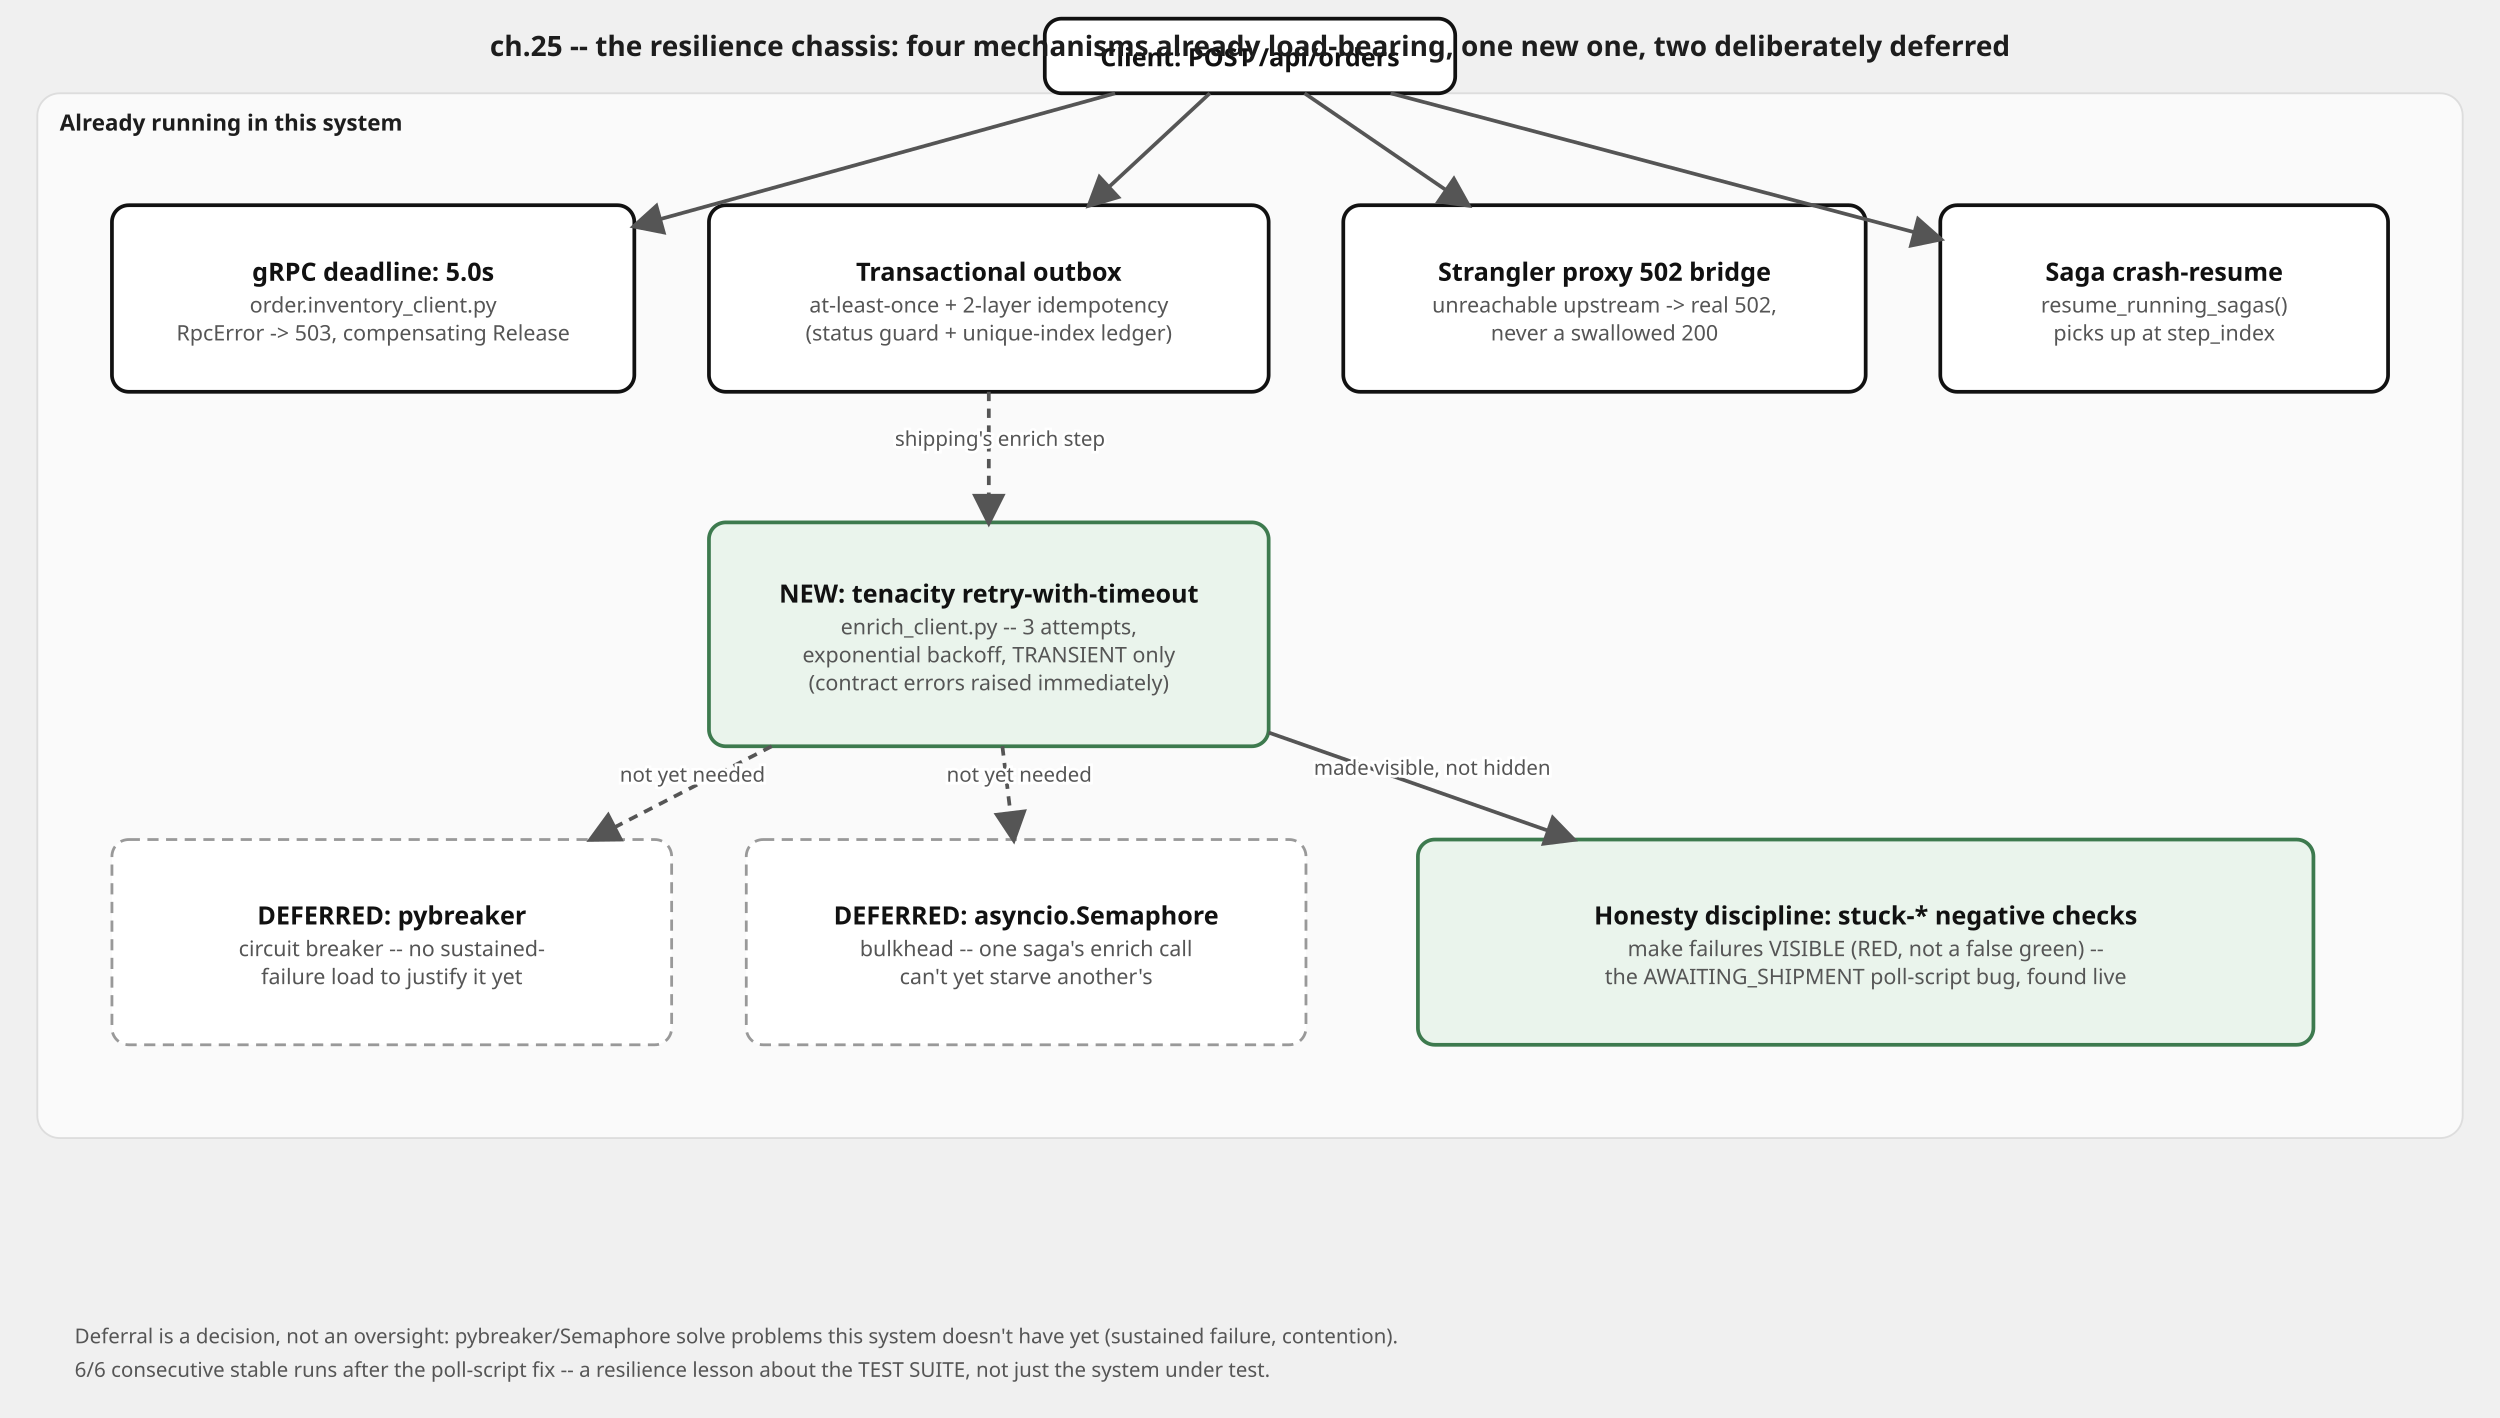
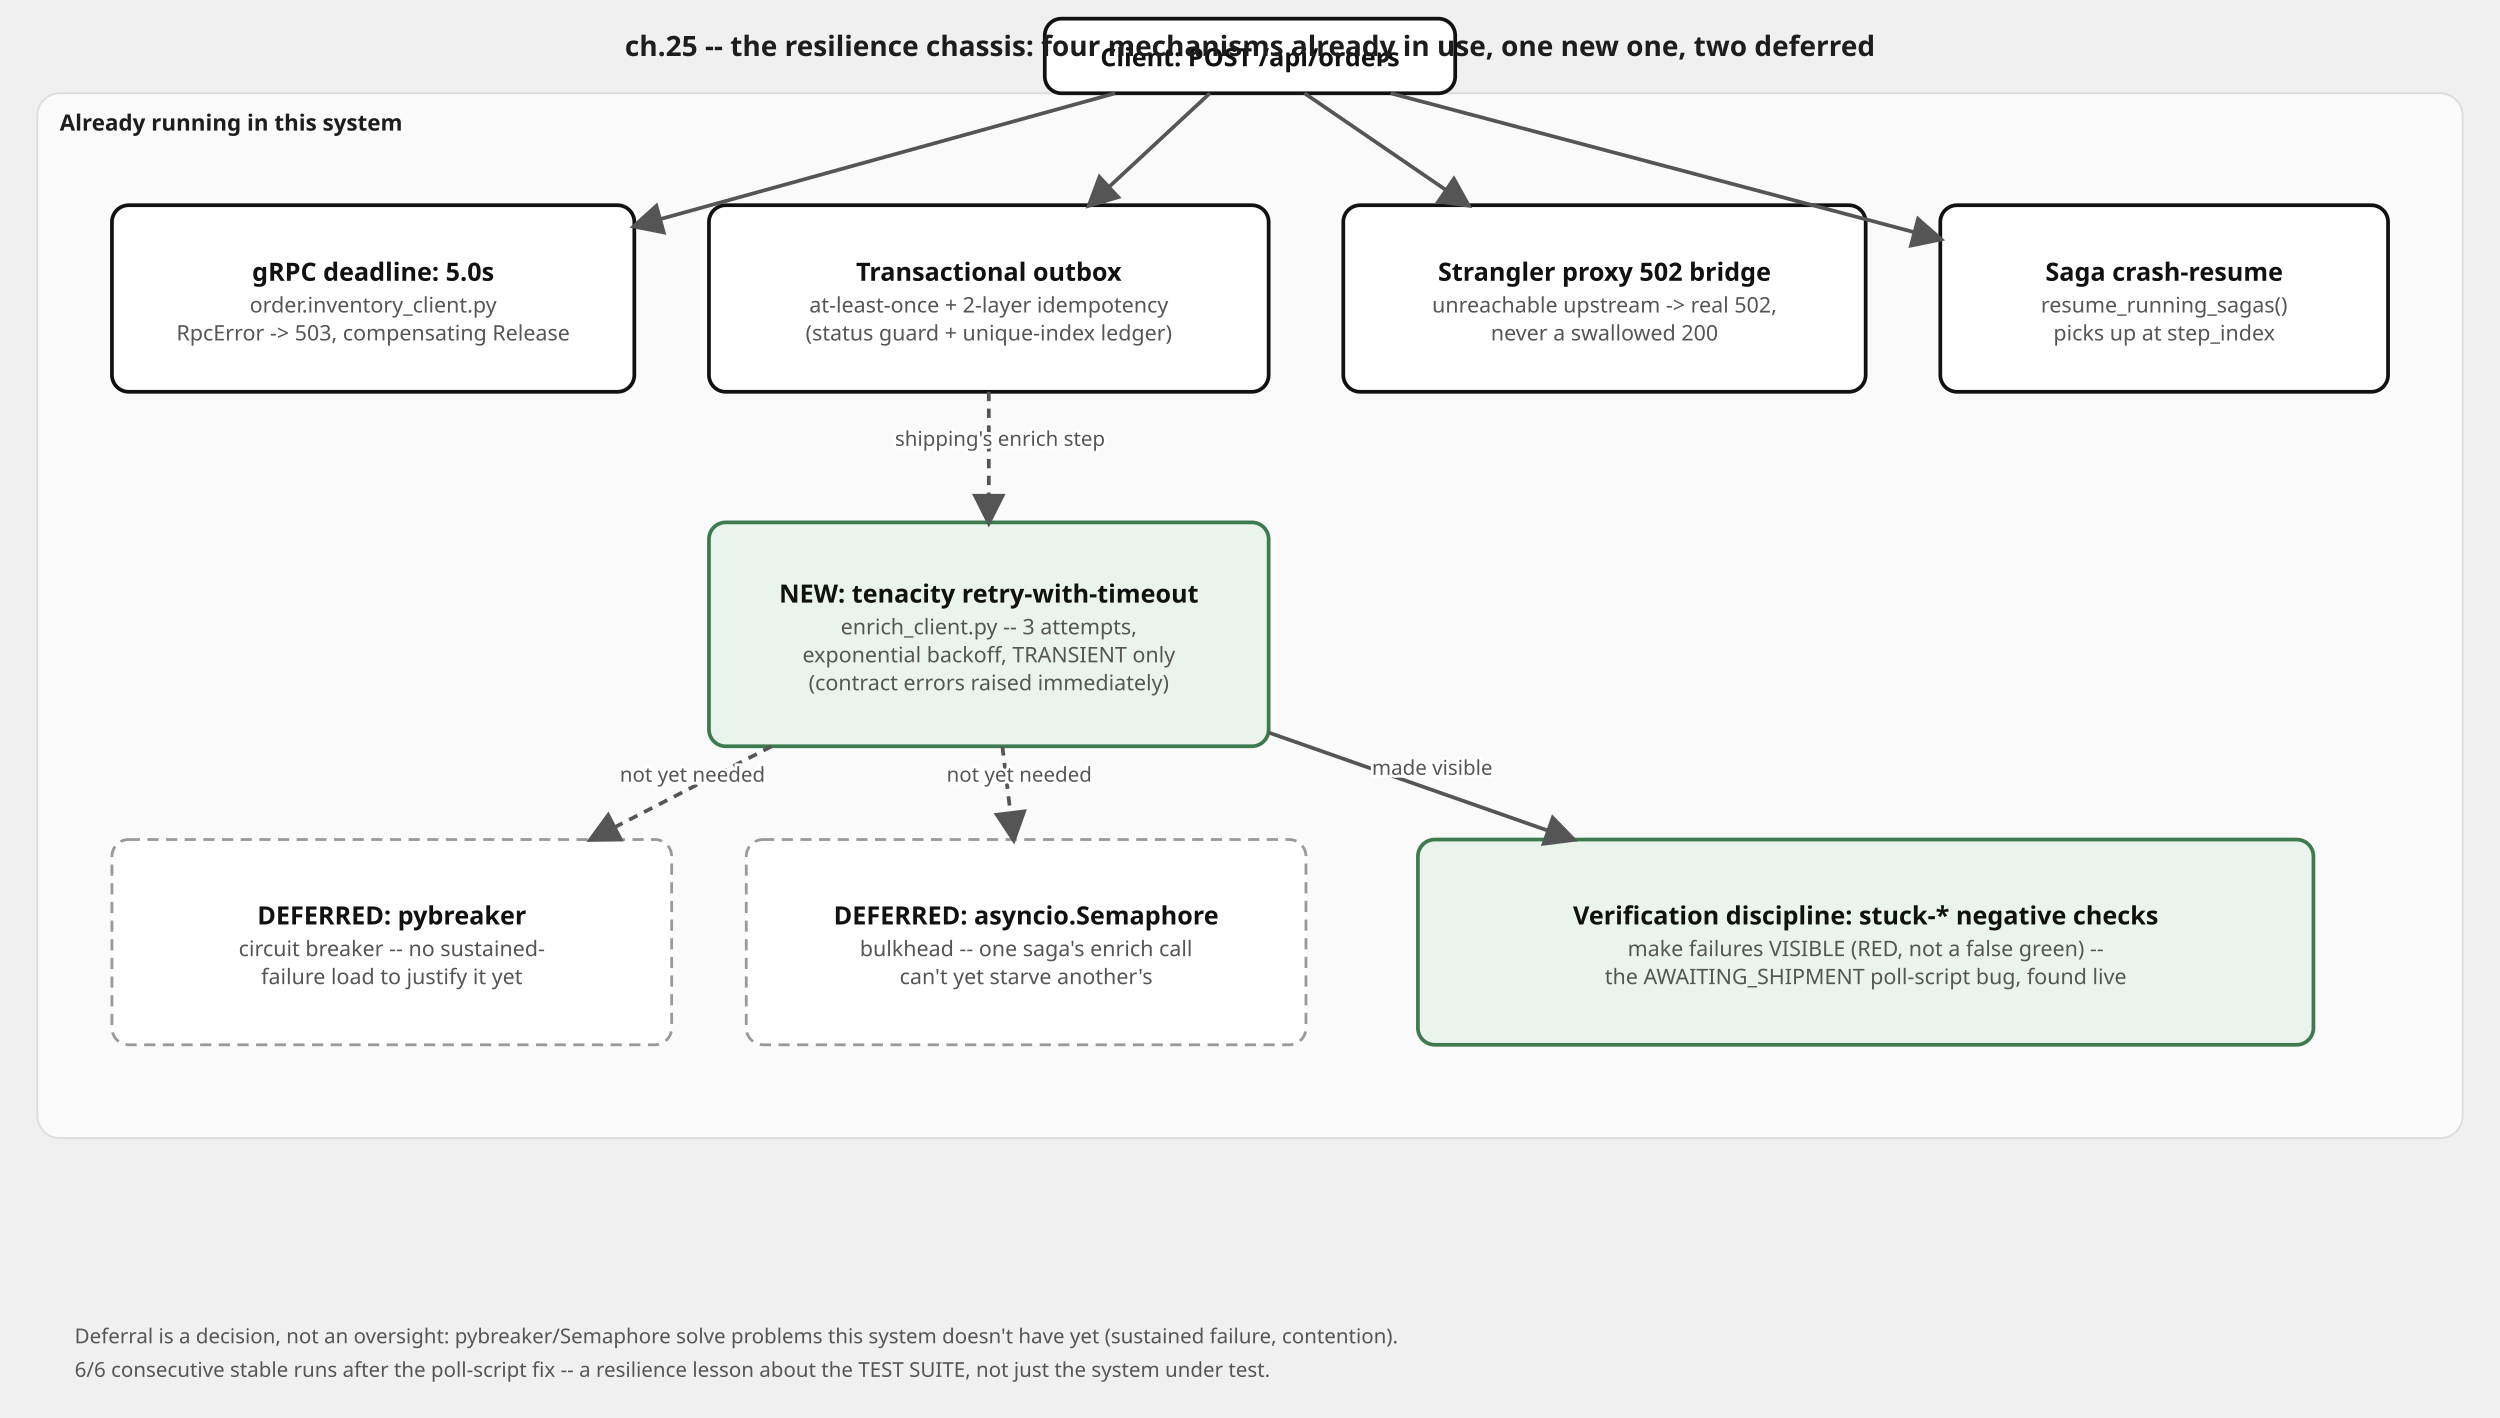
<svg xmlns="http://www.w3.org/2000/svg" viewBox="0 0 1340 760" font-family="'Red Hat Text', system-ui, sans-serif" role="img">
  <defs>
    <marker id="a" viewBox="0 0 10 10" refX="8.5" refY="5" markerWidth="9" markerHeight="9" orient="auto-start-reverse">
      <path d="M0,0 L10,5 L0,10 z" fill="#555" />
    </marker>
    <marker id="am" viewBox="0 0 10 10" refX="8.5" refY="5" markerWidth="9" markerHeight="9" orient="auto-start-reverse">
      <path d="M0,0 L10,5 L0,10 z" fill="#2f5f3d" />
    </marker>
  </defs>
  <rect x="20" y="50" width="1300" height="560" rx="12" fill="#fafafa" stroke="#ddd" />
  <text x="32" y="70" font-size="12" font-weight="700" fill="#1d1d1d">Already running in this system</text>
  <rect x="560" y="10" width="220" height="40" rx="9" fill="#ffffff" stroke="#111111" stroke-width="2" />
  <text x="670.0" y="35.5" font-size="13.5" font-weight="700" fill="#111111" text-anchor="middle">Client: POST /api/orders</text>
  <rect x="60" y="110" width="280" height="100" rx="9" fill="#ffffff" stroke="#111111" stroke-width="2" />
  <text x="200.0" y="150.5" font-size="13.5" font-weight="700" fill="#111111" text-anchor="middle">gRPC deadline: 5.0s</text>
  <text x="200.0" y="167.5" font-size="11.5" fill="#555555" text-anchor="middle">order.inventory_client.py</text>
  <text x="200.0" y="182.5" font-size="11.5" fill="#555555" text-anchor="middle">RpcError -&gt; 503, compensating Release</text>
  <rect x="380" y="110" width="300" height="100" rx="9" fill="#ffffff" stroke="#111111" stroke-width="2" />
  <text x="530.0" y="150.5" font-size="13.5" font-weight="700" fill="#111111" text-anchor="middle">Transactional outbox</text>
  <text x="530.0" y="167.5" font-size="11.5" fill="#555555" text-anchor="middle">at-least-once + 2-layer idempotency</text>
  <text x="530.0" y="182.5" font-size="11.5" fill="#555555" text-anchor="middle">(status guard + unique-index ledger)</text>
  <rect x="720" y="110" width="280" height="100" rx="9" fill="#ffffff" stroke="#111111" stroke-width="2" />
  <text x="860.0" y="150.5" font-size="13.5" font-weight="700" fill="#111111" text-anchor="middle">Strangler proxy 502 bridge</text>
  <text x="860.0" y="167.5" font-size="11.5" fill="#555555" text-anchor="middle">unreachable upstream -&gt; real 502,</text>
  <text x="860.0" y="182.5" font-size="11.5" fill="#555555" text-anchor="middle">never a swallowed 200</text>
  <rect x="1040" y="110" width="240" height="100" rx="9" fill="#ffffff" stroke="#111111" stroke-width="2" />
  <text x="1160.0" y="150.5" font-size="13.5" font-weight="700" fill="#111111" text-anchor="middle">Saga crash-resume</text>
  <text x="1160.0" y="167.5" font-size="11.5" fill="#555555" text-anchor="middle">resume_running_sagas()</text>
  <text x="1160.0" y="182.5" font-size="11.5" fill="#555555" text-anchor="middle">picks up at step_index</text>
  <rect x="380" y="280" width="300" height="120" rx="9" fill="#eaf4ec" stroke="#3d7a4e" stroke-width="2" />
  <text x="530.0" y="323.0" font-size="13.5" font-weight="700" fill="#111111" text-anchor="middle">NEW: tenacity retry-with-timeout</text>
  <text x="530.0" y="340.0" font-size="11.5" fill="#555555" text-anchor="middle">enrich_client.py -- 3 attempts,</text>
  <text x="530.0" y="355.0" font-size="11.5" fill="#555555" text-anchor="middle">exponential backoff, TRANSIENT only</text>
  <text x="530.0" y="370.0" font-size="11.5" fill="#555555" text-anchor="middle">(contract errors raised immediately)</text>
  <rect x="60" y="450" width="300" height="110" rx="9" fill="#ffffff" stroke="#999999" stroke-width="1.5" stroke-dasharray="6 4" />
  <text x="210.0" y="495.5" font-size="13.5" font-weight="700" fill="#111111" text-anchor="middle">DEFERRED: pybreaker</text>
  <text x="210.0" y="512.5" font-size="11.5" fill="#555555" text-anchor="middle">circuit breaker -- no sustained-</text>
  <text x="210.0" y="527.5" font-size="11.5" fill="#555555" text-anchor="middle">failure load to justify it yet</text>
  <rect x="400" y="450" width="300" height="110" rx="9" fill="#ffffff" stroke="#999999" stroke-width="1.5" stroke-dasharray="6 4" />
  <text x="550.0" y="495.5" font-size="13.5" font-weight="700" fill="#111111" text-anchor="middle">DEFERRED: asyncio.Semaphore</text>
  <text x="550.0" y="512.5" font-size="11.5" fill="#555555" text-anchor="middle">bulkhead -- one saga's enrich call</text>
  <text x="550.0" y="527.5" font-size="11.5" fill="#555555" text-anchor="middle">can't yet starve another's</text>
  <rect x="760" y="450" width="480" height="110" rx="9" fill="#eaf4ec" stroke="#3d7a4e" stroke-width="2" />
-   <text x="1000.0" y="495.5" font-size="13.5" font-weight="700" fill="#111111" text-anchor="middle">Honesty discipline: stuck-* negative checks</text>
+   <text x="1000.0" y="495.5" font-size="13.5" font-weight="700" fill="#111111" text-anchor="middle">Verification discipline: stuck-* negative checks</text>
  <text x="1000.0" y="512.5" font-size="11.5" fill="#555555" text-anchor="middle">make failures VISIBLE (RED, not a false green) --</text>
  <text x="1000.0" y="527.5" font-size="11.5" fill="#555555" text-anchor="middle">the AWAITING_SHIPMENT poll-script bug, found live</text>
  <path d="M597.692,50.0 L340.0,121.277" fill="none" stroke="#555" stroke-width="2" marker-end="url(#a)" />
  <path d="M648.462,50.0 L583.846,110.0" fill="none" stroke="#555" stroke-width="2" marker-end="url(#a)" />
  <path d="M699.231,50.0 L786.923,110.0" fill="none" stroke="#555" stroke-width="2" marker-end="url(#a)" />
  <path d="M745.385,50.0 L1040.0,128.163" fill="none" stroke="#555" stroke-width="2" marker-end="url(#a)" />
  <path d="M530.0,210.0 L530.0,280.0" fill="none" stroke="#555" stroke-width="2" stroke-dasharray="5 4" marker-end="url(#a)" />
  <text x="536.0" y="239.0" font-size="11" fill="#ffffff" stroke="#ffffff" stroke-width="3" paint-order="stroke" text-anchor="middle">shipping's enrich step</text>
  <text x="536.0" y="239.0" font-size="11" fill="#555" text-anchor="middle">shipping's enrich step</text>
  <path d="M413.636,400.0 L316.667,450.0" fill="none" stroke="#555" stroke-width="2" stroke-dasharray="5 4" marker-end="url(#a)" />
  <text x="371.152" y="419.0" font-size="11" fill="#ffffff" stroke="#ffffff" stroke-width="3" paint-order="stroke" text-anchor="middle">not yet needed</text>
  <text x="371.152" y="419.0" font-size="11" fill="#555" text-anchor="middle">not yet needed</text>
  <path d="M537.273,400.0 L543.333,450.0" fill="none" stroke="#555" stroke-width="2" stroke-dasharray="5 4" marker-end="url(#a)" />
  <text x="546.303" y="419.0" font-size="11" fill="#ffffff" stroke="#ffffff" stroke-width="3" paint-order="stroke" text-anchor="middle">not yet needed</text>
  <text x="546.303" y="419.0" font-size="11" fill="#555" text-anchor="middle">not yet needed</text>
  <path d="M680.0,392.66 L843.333,450.0" fill="none" stroke="#555" stroke-width="2" marker-end="url(#a)" />
-   <text x="767.667" y="415.33" font-size="11" fill="#ffffff" stroke="#ffffff" stroke-width="3" paint-order="stroke" text-anchor="middle">made visible, not hidden</text>
-   <text x="767.667" y="415.33" font-size="11" fill="#555" text-anchor="middle">made visible, not hidden</text>
-   <text x="670.0" y="30" font-size="15" fill="#1d1d1d" text-anchor="middle" font-weight="700">ch.25 -- the resilience chassis: four mechanisms already load-bearing, one new one, two deliberately deferred</text>
+   <text x="767.667" y="415.33" font-size="11" fill="#ffffff" stroke="#ffffff" stroke-width="3" paint-order="stroke" text-anchor="middle">made visible</text>
+   <text x="767.667" y="415.33" font-size="11" fill="#555" text-anchor="middle">made visible</text>
+   <text x="670.0" y="30" font-size="15" fill="#1d1d1d" text-anchor="middle" font-weight="700">ch.25 -- the resilience chassis: four mechanisms already in use, one new one, two deferred</text>
  <text x="40" y="720" font-size="11" fill="#555555" text-anchor="start">Deferral is a decision, not an oversight: pybreaker/Semaphore solve problems this system doesn't have yet (sustained failure, contention).</text>
  <text x="40" y="738" font-size="11" fill="#555555" text-anchor="start">6/6 consecutive stable runs after the poll-script fix -- a resilience lesson about the TEST SUITE, not just the system under test.</text>
</svg>
